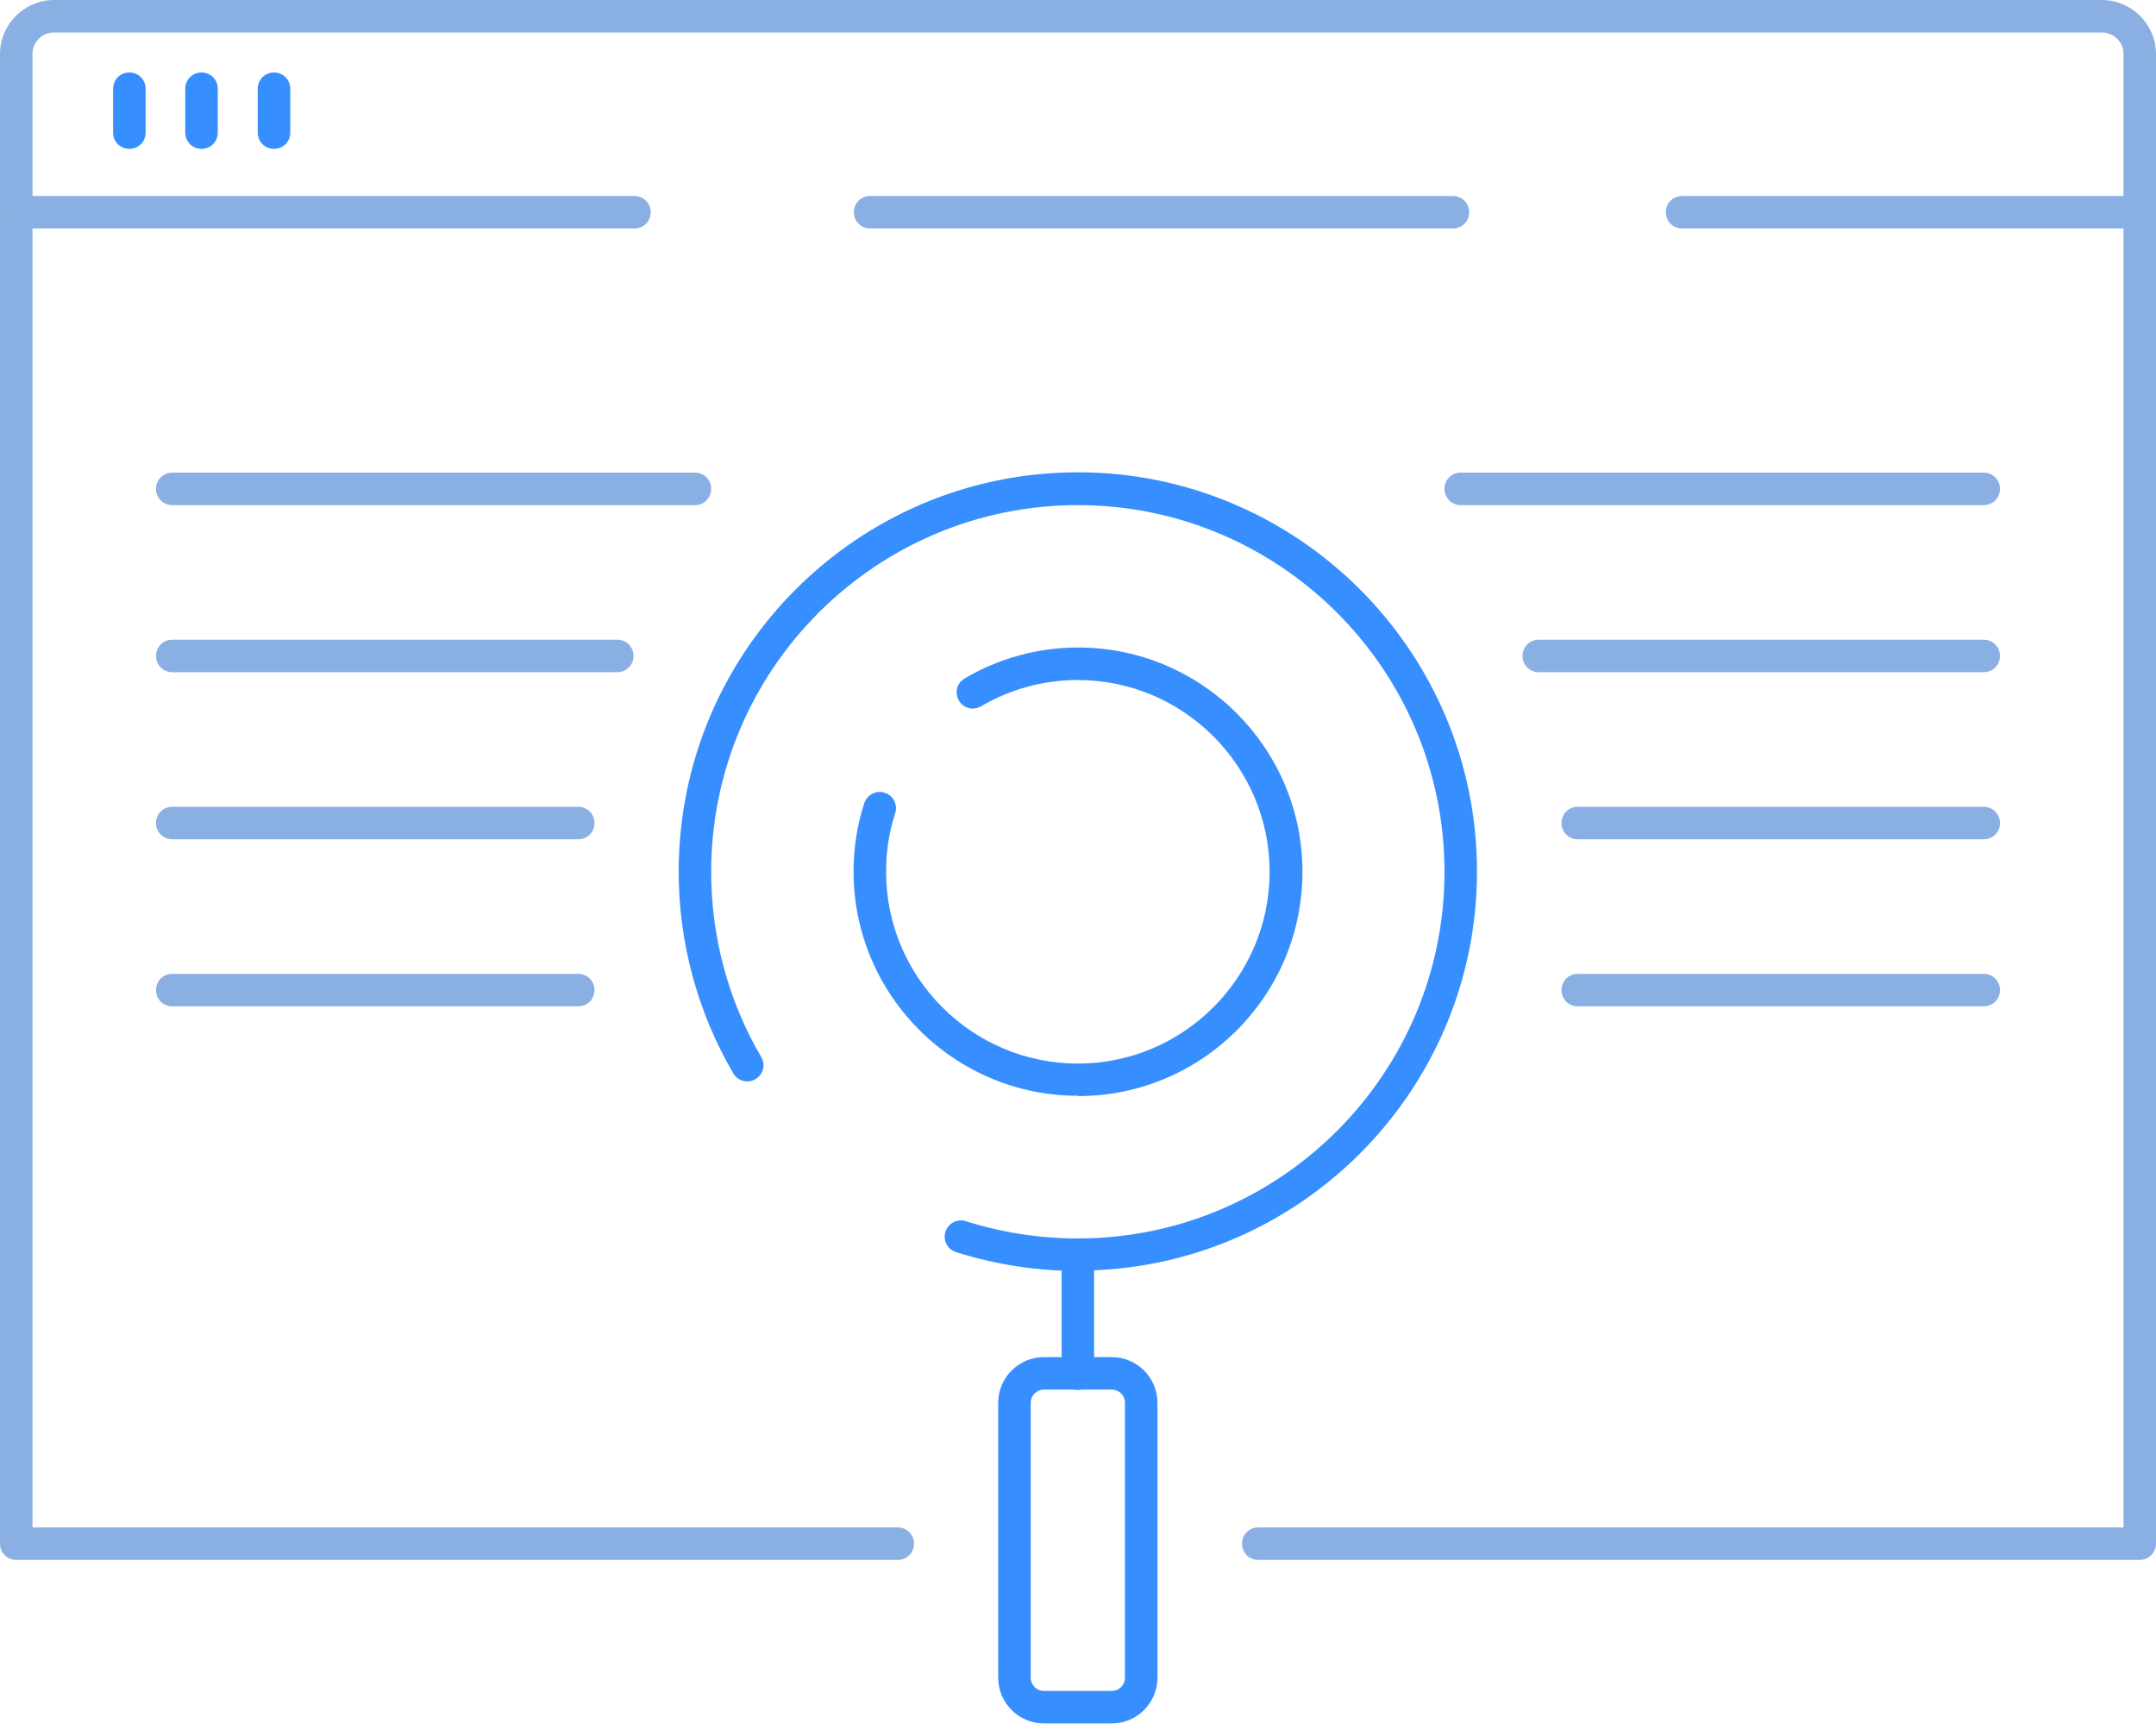
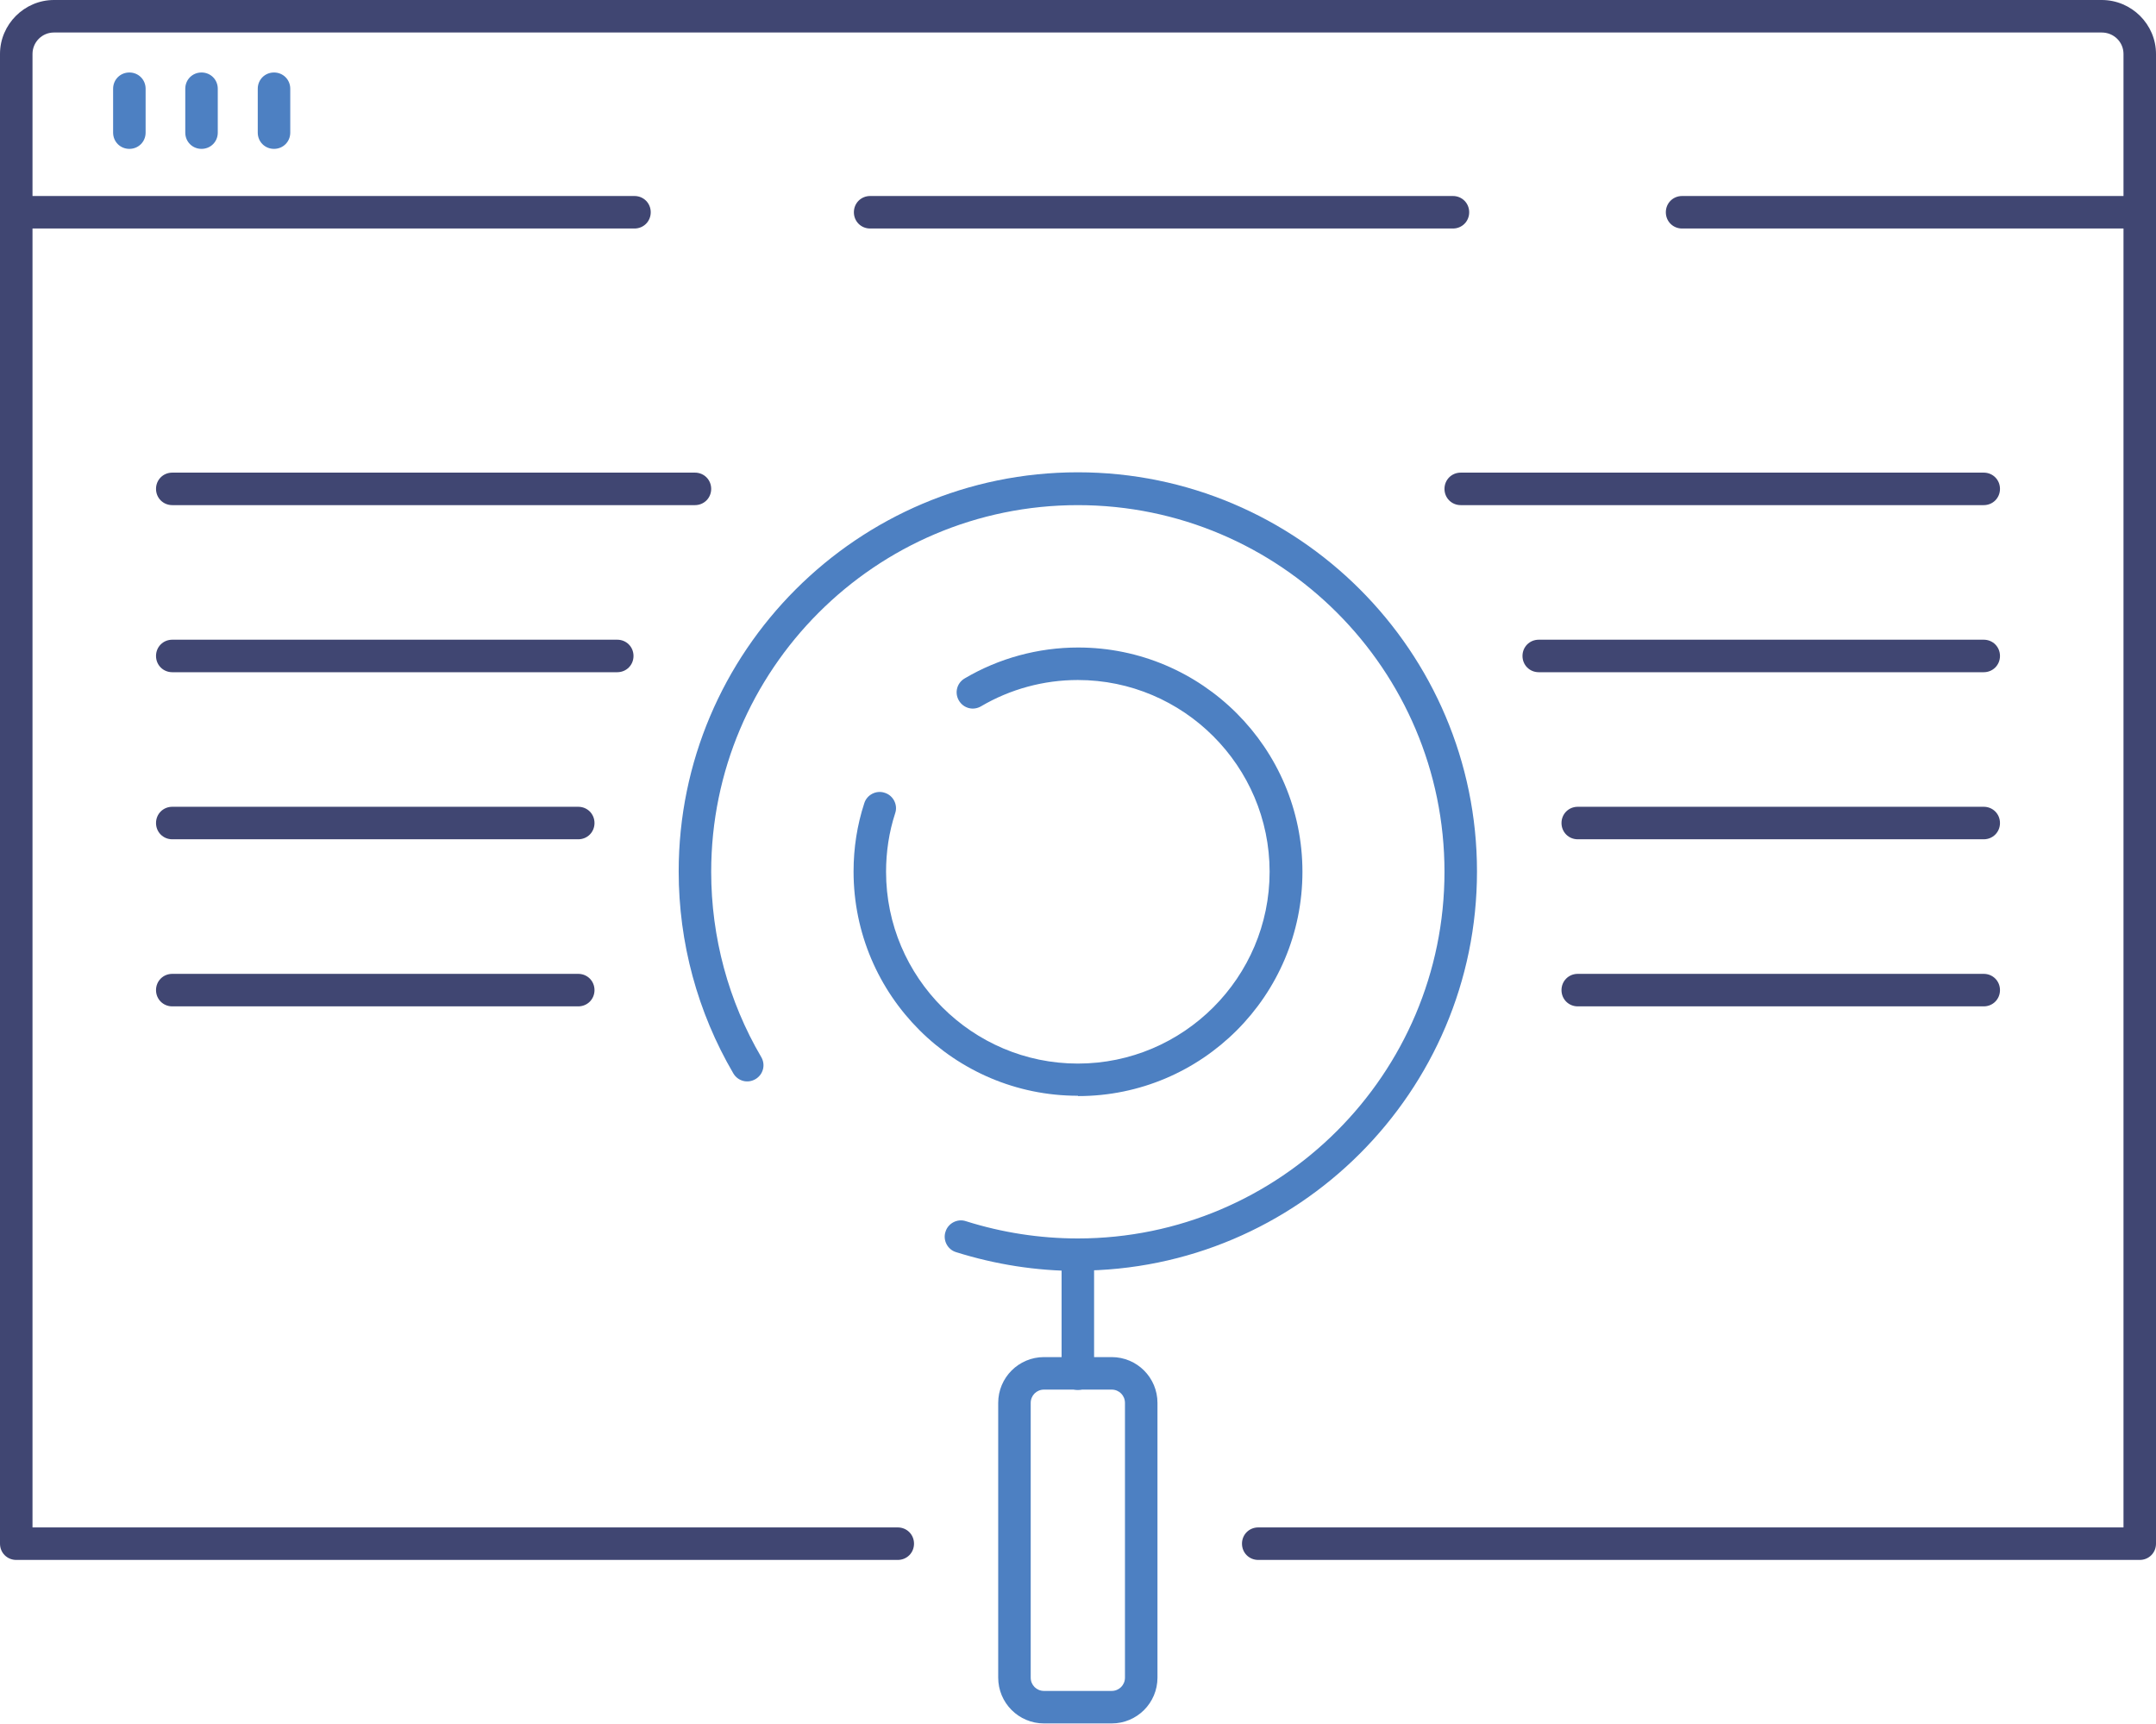
<svg xmlns="http://www.w3.org/2000/svg" id="uuid-82edc12a-943f-45d3-9ddc-ee9667bd0ab1" viewBox="0 0 66.33 53.02">
  <defs>
-     <style>.uuid-adc3cc8d-1349-43e1-9c9f-17d9011e8c8e{fill:#378eff;}.uuid-055ce07b-2102-457e-b961-d832f7989be8{fill:#8ab0e3;}</style>
+     <style>.uuid-adc3cc8d-1349-43e1-9c9f-17d9011e8c8e{fill:#4d80c2;}.uuid-055ce07b-2102-457e-b961-d832f7989be8{fill:#404672;}</style>
  </defs>
  <g>
    <g>
      <path class="uuid-055ce07b-2102-457e-b961-d832f7989be8" d="M65.83,47.99h-27.12c-.28,0-.5-.22-.5-.5s.22-.5,.5-.5h26.62V1.66c0-.37-.3-.66-.67-.66H1.66c-.37,0-.66,.3-.66,.66V46.99H27.62c.28,0,.5,.22,.5,.5s-.22,.5-.5,.5H.5c-.28,0-.5-.22-.5-.5V1.66C0,.75,.75,0,1.66,0h63c.92,0,1.67,.75,1.67,1.66V47.49c0,.28-.22,.5-.5,.5Z" />
      <path class="uuid-055ce07b-2102-457e-b961-d832f7989be8" d="M65.83,7.03h-14.08c-.28,0-.5-.22-.5-.5s.22-.5,.5-.5h14.08c.28,0,.5,.22,.5,.5s-.22,.5-.5,.5Z" />
      <path class="uuid-055ce07b-2102-457e-b961-d832f7989be8" d="M44.7,7.03H26.77c-.28,0-.5-.22-.5-.5s.22-.5,.5-.5h17.93c.28,0,.5,.22,.5,.5s-.22,.5-.5,.5Z" />
      <path class="uuid-055ce07b-2102-457e-b961-d832f7989be8" d="M19.52,7.03H.5c-.28,0-.5-.22-.5-.5s.22-.5,.5-.5H19.52c.28,0,.5,.22,.5,.5s-.22,.5-.5,.5Z" />
      <g>
        <path class="uuid-adc3cc8d-1349-43e1-9c9f-17d9011e8c8e" d="M3.98,4.58c-.28,0-.5-.22-.5-.5v-1.35c0-.28,.22-.5,.5-.5s.5,.22,.5,.5v1.35c0,.28-.22,.5-.5,.5Z" />
        <path class="uuid-adc3cc8d-1349-43e1-9c9f-17d9011e8c8e" d="M6.2,4.58c-.28,0-.5-.22-.5-.5v-1.35c0-.28,.22-.5,.5-.5s.5,.22,.5,.5v1.35c0,.28-.22,.5-.5,.5Z" />
        <path class="uuid-adc3cc8d-1349-43e1-9c9f-17d9011e8c8e" d="M8.43,4.58c-.28,0-.5-.22-.5-.5v-1.35c0-.28,.22-.5,.5-.5s.5,.22,.5,.5v1.35c0,.28-.22,.5-.5,.5Z" />
      </g>
    </g>
    <path class="uuid-adc3cc8d-1349-43e1-9c9f-17d9011e8c8e" d="M33.16,33.71c-3.8,0-6.9-3.09-6.9-6.9,0-.72,.11-1.43,.33-2.1,.08-.26,.37-.41,.63-.32,.26,.08,.41,.37,.32,.63-.19,.58-.28,1.19-.28,1.8,0,3.25,2.65,5.9,5.9,5.9s5.9-2.65,5.9-5.9-2.65-5.9-5.9-5.9c-1.05,0-2.08,.28-2.98,.81-.24,.14-.54,.06-.68-.18-.14-.24-.06-.54,.18-.68,1.05-.62,2.26-.95,3.49-.95,3.8,0,6.9,3.09,6.9,6.9s-3.09,6.9-6.9,6.9Z" />
    <path class="uuid-adc3cc8d-1349-43e1-9c9f-17d9011e8c8e" d="M33.16,39.1c-1.28,0-2.54-.2-3.75-.58-.26-.08-.41-.37-.32-.63,.08-.26,.37-.41,.63-.32,1.11,.35,2.27,.53,3.44,.53,6.22,0,11.28-5.06,11.28-11.28s-5.06-11.28-11.28-11.28-11.28,5.06-11.28,11.28c0,2.01,.53,3.98,1.54,5.7,.14,.24,.06,.54-.18,.68-.24,.14-.54,.06-.68-.18-1.1-1.88-1.68-4.02-1.68-6.21,0-6.77,5.51-12.28,12.28-12.28s12.28,5.51,12.28,12.28-5.51,12.28-12.28,12.28Z" />
    <path class="uuid-adc3cc8d-1349-43e1-9c9f-17d9011e8c8e" d="M34.2,53.02h-2.08c-.78,0-1.41-.63-1.41-1.41v-8.45c0-.78,.63-1.41,1.41-1.41h2.08c.78,0,1.41,.63,1.41,1.41v8.45c0,.78-.63,1.41-1.41,1.41Zm-2.08-10.27c-.23,0-.41,.18-.41,.41v8.45c0,.23,.18,.41,.41,.41h2.08c.23,0,.41-.18,.41-.41v-8.45c0-.23-.18-.41-.41-.41h-2.08Z" />
    <path class="uuid-adc3cc8d-1349-43e1-9c9f-17d9011e8c8e" d="M33.16,42.76c-.28,0-.5-.22-.5-.5v-3.66c0-.28,.22-.5,.5-.5s.5,.22,.5,.5v3.66c0,.28-.22,.5-.5,.5Z" />
  </g>
  <path class="uuid-055ce07b-2102-457e-b961-d832f7989be8" d="M21.38,15.54H5.3c-.28,0-.5-.22-.5-.5s.22-.5,.5-.5H21.38c.28,0,.5,.22,.5,.5s-.22,.5-.5,.5Z" />
  <path class="uuid-055ce07b-2102-457e-b961-d832f7989be8" d="M61.03,15.54h-16.09c-.28,0-.5-.22-.5-.5s.22-.5,.5-.5h16.09c.28,0,.5,.22,.5,.5s-.22,.5-.5,.5Z" />
  <path class="uuid-055ce07b-2102-457e-b961-d832f7989be8" d="M18.99,20.68H5.3c-.28,0-.5-.22-.5-.5s.22-.5,.5-.5h13.69c.28,0,.5,.22,.5,.5s-.22,.5-.5,.5Z" />
  <path class="uuid-055ce07b-2102-457e-b961-d832f7989be8" d="M61.03,20.68h-13.69c-.28,0-.5-.22-.5-.5s.22-.5,.5-.5h13.69c.28,0,.5,.22,.5,.5s-.22,.5-.5,.5Z" />
  <path class="uuid-055ce07b-2102-457e-b961-d832f7989be8" d="M17.79,25.82H5.3c-.28,0-.5-.22-.5-.5s.22-.5,.5-.5h12.49c.28,0,.5,.22,.5,.5s-.22,.5-.5,.5Z" />
  <path class="uuid-055ce07b-2102-457e-b961-d832f7989be8" d="M61.03,25.82h-12.49c-.28,0-.5-.22-.5-.5s.22-.5,.5-.5h12.49c.28,0,.5,.22,.5,.5s-.22,.5-.5,.5Z" />
  <path class="uuid-055ce07b-2102-457e-b961-d832f7989be8" d="M17.79,30.96H5.3c-.28,0-.5-.22-.5-.5s.22-.5,.5-.5h12.49c.28,0,.5,.22,.5,.5s-.22,.5-.5,.5Z" />
  <path class="uuid-055ce07b-2102-457e-b961-d832f7989be8" d="M61.03,30.96h-12.49c-.28,0-.5-.22-.5-.5s.22-.5,.5-.5h12.49c.28,0,.5,.22,.5,.5s-.22,.5-.5,.5Z" />
</svg>
